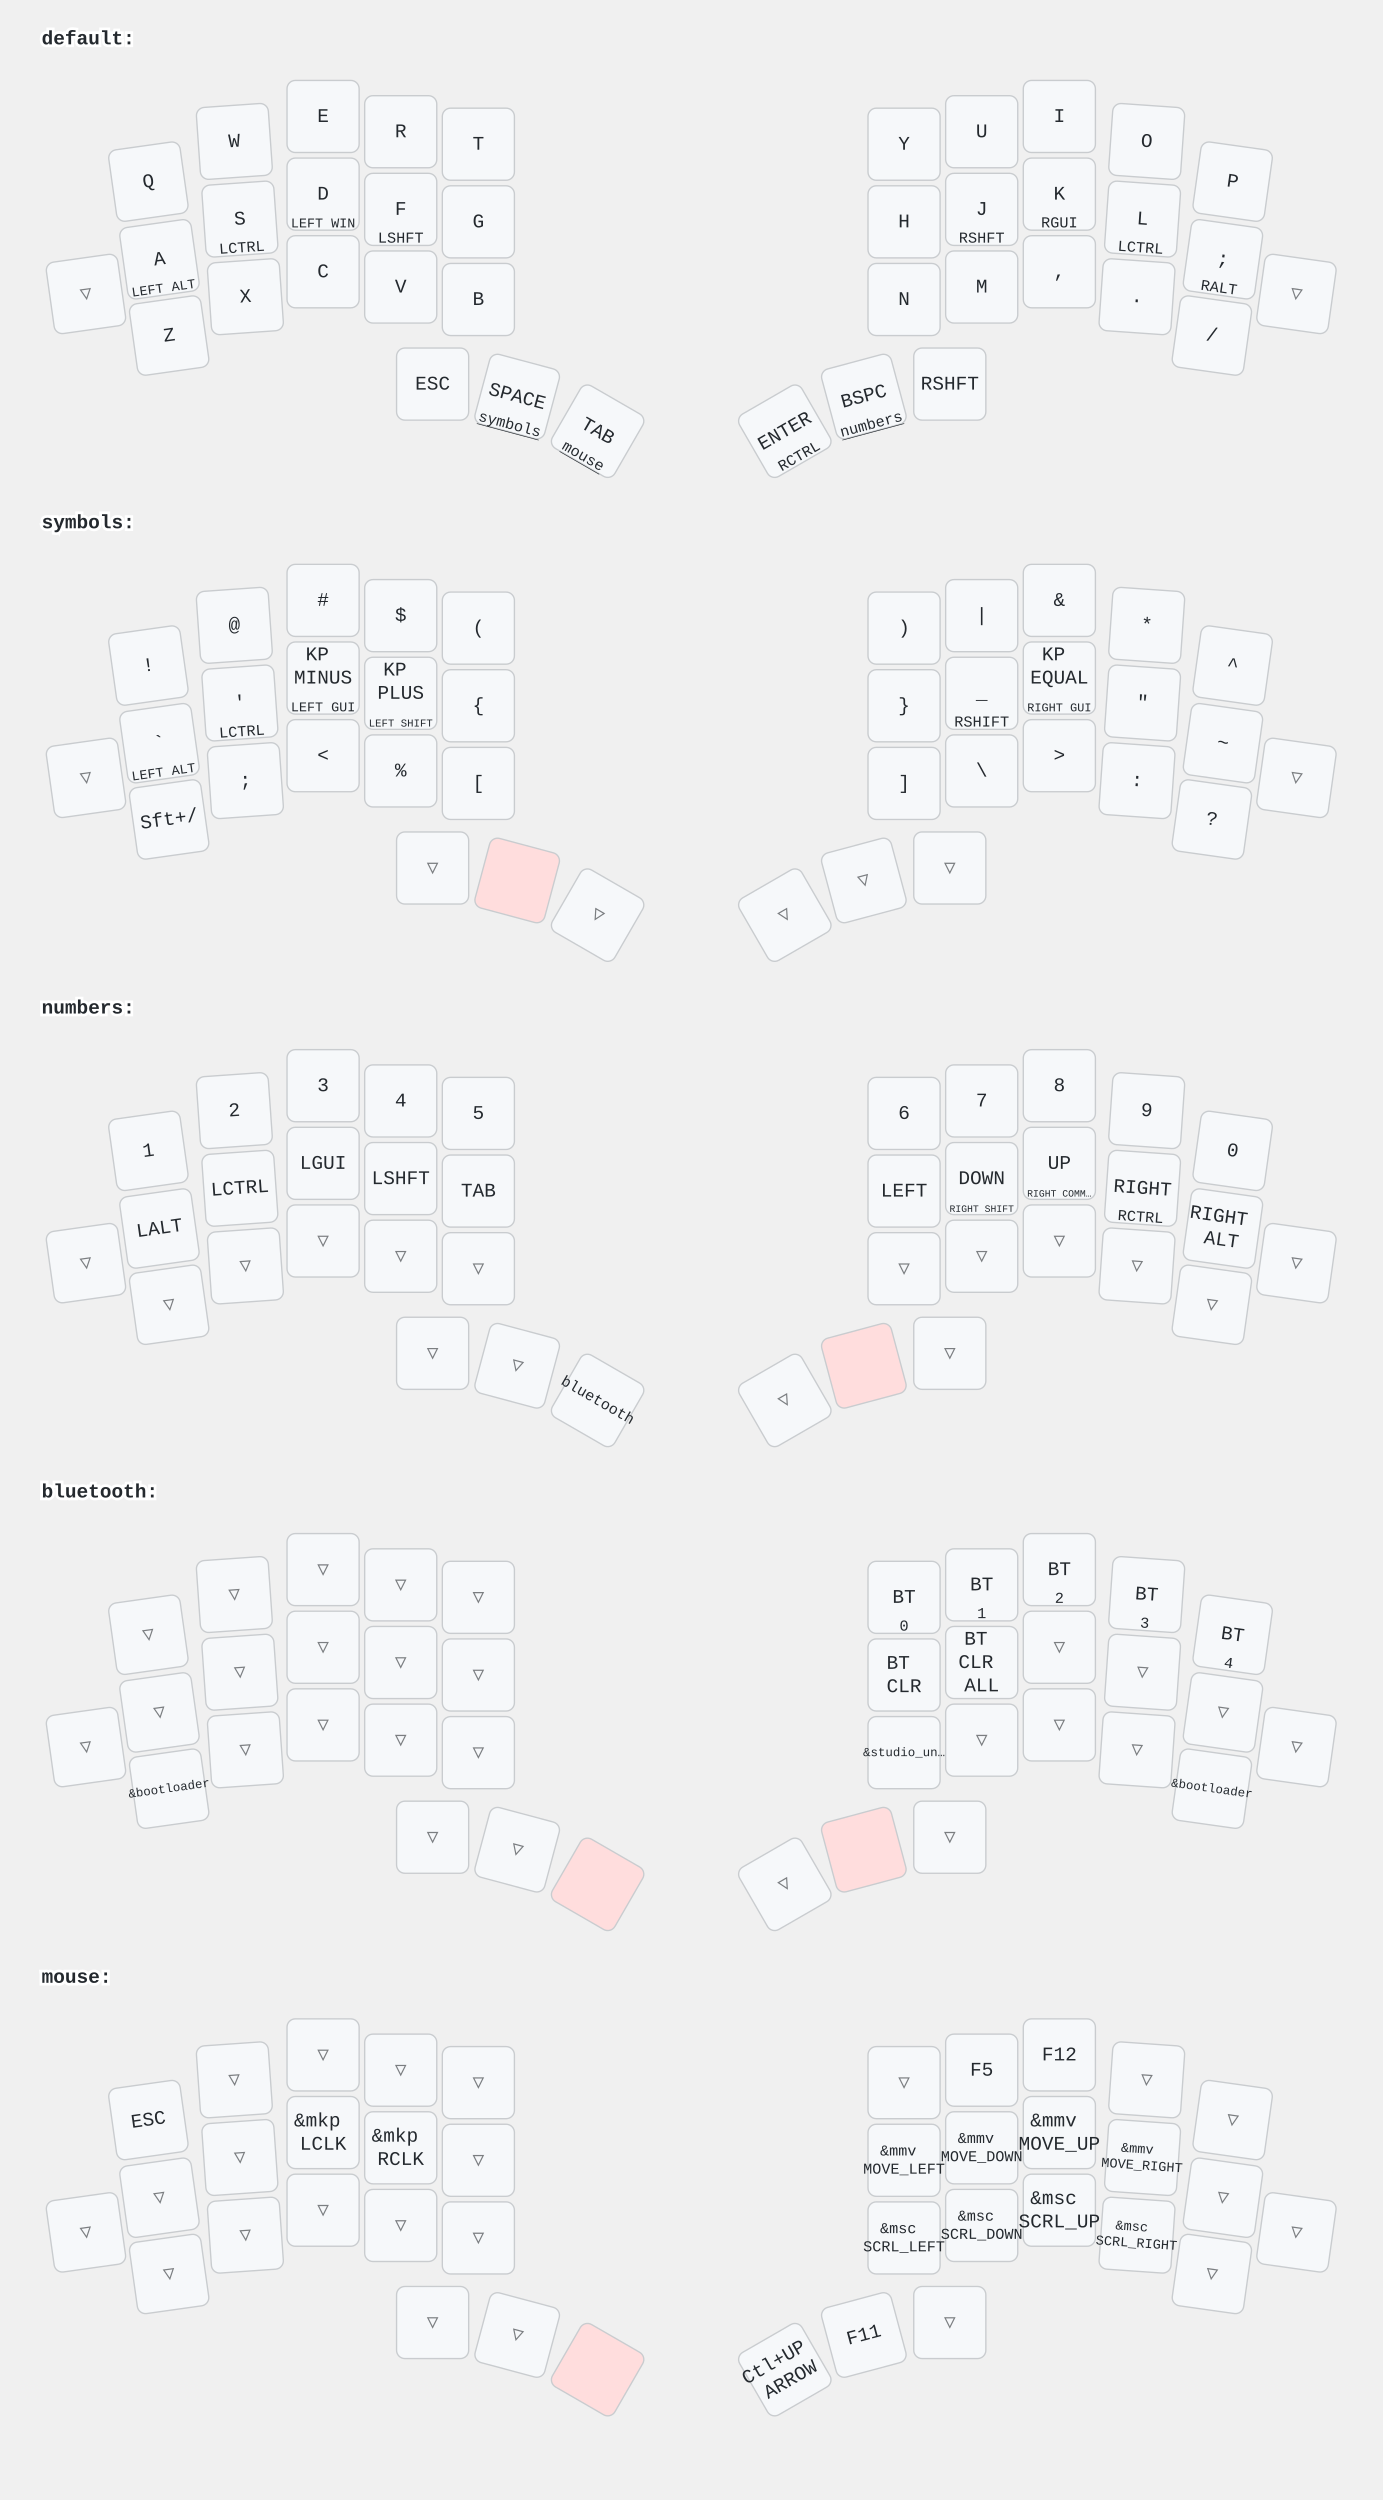
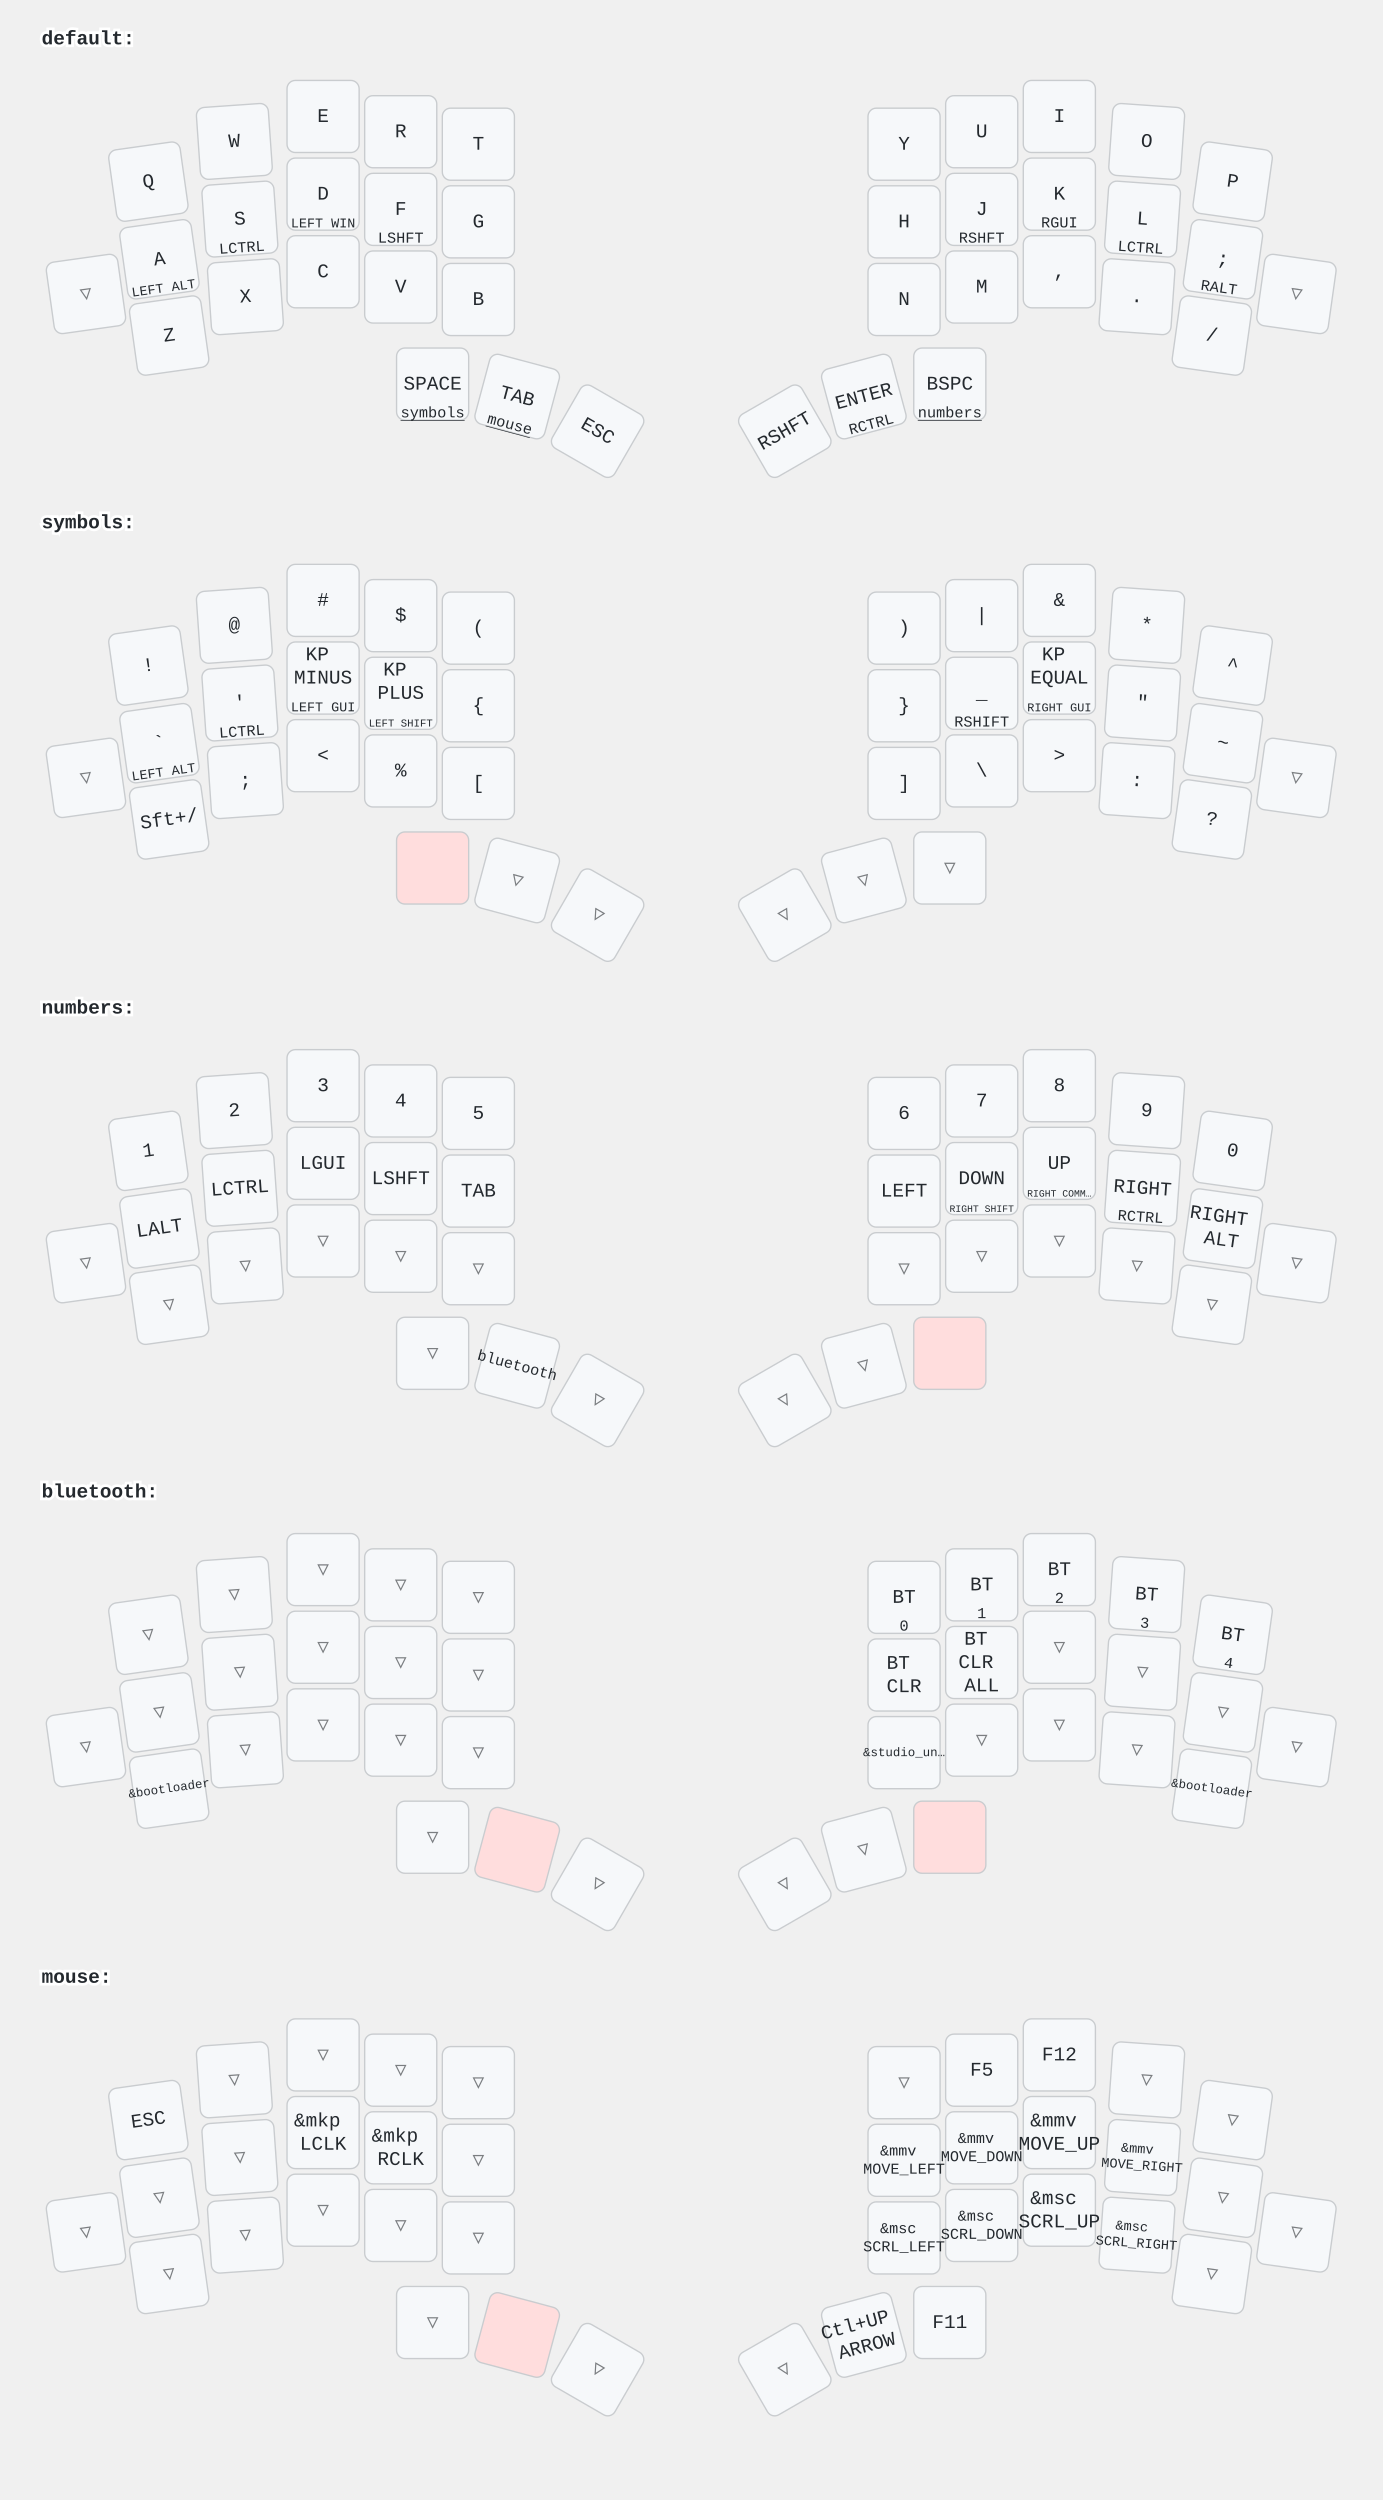
<svg xmlns="http://www.w3.org/2000/svg" width="997" height="1803" viewBox="0 0 997 1803" class="keymap">
  <style>/* inherit to force styles through use tags */
svg path {
    fill: inherit;
}

/* font and background color specifications */
svg.keymap {
    font-family: SFMono-Regular,Consolas,Liberation Mono,Menlo,monospace;
    font-size: 14px;
    font-kerning: normal;
    text-rendering: optimizeLegibility;
    fill: #24292e;
}

/* default key styling */
rect.key {
    fill: #f6f8fa;
}

rect.key, rect.combo {
    stroke: #c9cccf;
    stroke-width: 1;
}

/* default key side styling, only used is draw_key_sides is set */
rect.side {
    filter: brightness(90%);
}

/* color accent for combo boxes */
rect.combo, rect.combo-separate {
    fill: #cdf;
}

/* color accent for held keys */
rect.held, rect.combo.held {
    fill: #fdd;
}

/* color accent for ghost (optional) keys */
rect.ghost, rect.combo.ghost {
    stroke-dasharray: 4, 4;
    stroke-width: 2;
}

text {
    text-anchor: middle;
    dominant-baseline: middle;
}

/* styling for layer labels */
text.label {
    font-weight: bold;
    text-anchor: start;
    stroke: white;
    stroke-width: 4;
    paint-order: stroke;
}

/* styling for optional footer */
text.footer {
    text-anchor: end;
    dominant-baseline: auto;
    stroke: white;
    stroke-width: 4;
    paint-order: stroke;
}

/* styling for combo tap, and key non-tap label text */
text.combo, text.hold, text.shifted, text.left, text.right {
    font-size: 11px;
}

text.hold {
    text-anchor: middle;
    dominant-baseline: auto;
}

text.shifted {
    text-anchor: middle;
    dominant-baseline: hanging;
}

text.left {
    text-anchor: start;
}

text.right {
    text-anchor: end;
}

text.layer-activator {
    text-decoration: underline;
}

/* styling for hold/shifted label text in combo box */
text.combo.hold, text.combo.shifted, text.combo.left, text.combo.right {
    font-size: 8px;
}

/* lighter symbol for transparent keys */
text.trans {
    fill: #7b7e81;
}

/* styling for combo dendrons */
path.combo {
    stroke-width: 1;
    stroke: gray;
    fill: none;
}

/* Start Tabler Icons Cleanup */
/* cannot use height/width with glyphs */
.icon-tabler &gt; path {
    fill: inherit;
    stroke: inherit;
    stroke-width: 2;
}
/* hide tabler's default box */
.icon-tabler &gt; path[stroke="none"][fill="none"] {
    visibility: hidden;
}
/* End Tabler Icons Cleanup */
</style>
  <g transform="translate(30, 0)" class="layer-default">
    <text x="0" y="28" class="label" id="default">default:</text>
    <g transform="translate(0, 56)">
      <g transform="translate(77, 75) rotate(-8.0)" class="key keypos-0">
        <rect rx="6" ry="6" x="-26" y="-26" width="52" height="52" class="key" />
        <text x="0" y="0" class="key tap">Q</text>
      </g>
      <g transform="translate(139, 46) rotate(-4.0)" class="key keypos-1">
        <rect rx="6" ry="6" x="-26" y="-26" width="52" height="52" class="key" />
        <text x="0" y="0" class="key tap">W</text>
      </g>
      <g transform="translate(203, 28)" class="key keypos-2">
        <rect rx="6" ry="6" x="-26" y="-26" width="52" height="52" class="key" />
        <text x="0" y="0" class="key tap">E</text>
      </g>
      <g transform="translate(259, 39)" class="key keypos-3">
        <rect rx="6" ry="6" x="-26" y="-26" width="52" height="52" class="key" />
        <text x="0" y="0" class="key tap">R</text>
      </g>
      <g transform="translate(315, 48)" class="key keypos-4">
        <rect rx="6" ry="6" x="-26" y="-26" width="52" height="52" class="key" />
        <text x="0" y="0" class="key tap">T</text>
      </g>
      <g transform="translate(622, 48)" class="key keypos-5">
        <rect rx="6" ry="6" x="-26" y="-26" width="52" height="52" class="key" />
        <text x="0" y="0" class="key tap">Y</text>
      </g>
      <g transform="translate(678, 39)" class="key keypos-6">
        <rect rx="6" ry="6" x="-26" y="-26" width="52" height="52" class="key" />
        <text x="0" y="0" class="key tap">U</text>
      </g>
      <g transform="translate(734, 28)" class="key keypos-7">
        <rect rx="6" ry="6" x="-26" y="-26" width="52" height="52" class="key" />
        <text x="0" y="0" class="key tap">I</text>
      </g>
      <g transform="translate(797, 46) rotate(4.0)" class="key keypos-8">
        <rect rx="6" ry="6" x="-26" y="-26" width="52" height="52" class="key" />
        <text x="0" y="0" class="key tap">O</text>
      </g>
      <g transform="translate(859, 75) rotate(8.0)" class="key keypos-9">
        <rect rx="6" ry="6" x="-26" y="-26" width="52" height="52" class="key" />
        <text x="0" y="0" class="key tap">P</text>
      </g>
      <g transform="translate(32, 156) rotate(-8.0)" class="key trans keypos-10">
        <rect rx="6" ry="6" x="-26" y="-26" width="52" height="52" class="key trans" />
        <text x="0" y="0" class="key trans tap">▽</text>
      </g>
      <g transform="translate(85, 131) rotate(-8.0)" class="key keypos-11">
        <rect rx="6" ry="6" x="-26" y="-26" width="52" height="52" class="key" />
        <text x="0" y="0" class="key tap">A</text>
        <text x="0" y="24" class="key hold">
          <tspan style="font-size: 88%">LEFT ALT</tspan>
        </text>
      </g>
      <g transform="translate(143, 102) rotate(-4.0)" class="key keypos-12">
        <rect rx="6" ry="6" x="-26" y="-26" width="52" height="52" class="key" />
        <text x="0" y="0" class="key tap">S</text>
        <text x="0" y="24" class="key hold">LCTRL</text>
      </g>
      <g transform="translate(203, 84)" class="key keypos-13">
        <rect rx="6" ry="6" x="-26" y="-26" width="52" height="52" class="key" />
        <text x="0" y="0" class="key tap">D</text>
        <text x="0" y="24" class="key hold">
          <tspan style="font-size: 88%">LEFT WIN</tspan>
        </text>
      </g>
      <g transform="translate(259, 95)" class="key keypos-14">
        <rect rx="6" ry="6" x="-26" y="-26" width="52" height="52" class="key" />
        <text x="0" y="0" class="key tap">F</text>
        <text x="0" y="24" class="key hold">LSHFT</text>
      </g>
      <g transform="translate(315, 104)" class="key keypos-15">
        <rect rx="6" ry="6" x="-26" y="-26" width="52" height="52" class="key" />
        <text x="0" y="0" class="key tap">G</text>
      </g>
      <g transform="translate(622, 104)" class="key keypos-16">
        <rect rx="6" ry="6" x="-26" y="-26" width="52" height="52" class="key" />
        <text x="0" y="0" class="key tap">H</text>
      </g>
      <g transform="translate(678, 95)" class="key keypos-17">
        <rect rx="6" ry="6" x="-26" y="-26" width="52" height="52" class="key" />
        <text x="0" y="0" class="key tap">J</text>
        <text x="0" y="24" class="key hold">RSHFT</text>
      </g>
      <g transform="translate(734, 84)" class="key keypos-18">
        <rect rx="6" ry="6" x="-26" y="-26" width="52" height="52" class="key" />
        <text x="0" y="0" class="key tap">K</text>
        <text x="0" y="24" class="key hold">RGUI</text>
      </g>
      <g transform="translate(794, 102) rotate(4.0)" class="key keypos-19">
        <rect rx="6" ry="6" x="-26" y="-26" width="52" height="52" class="key" />
        <text x="0" y="0" class="key tap">L</text>
        <text x="0" y="24" class="key hold">LCTRL</text>
      </g>
      <g transform="translate(852, 131) rotate(8.0)" class="key keypos-20">
        <rect rx="6" ry="6" x="-26" y="-26" width="52" height="52" class="key" />
        <text x="0" y="0" class="key tap">;</text>
        <text x="0" y="24" class="key hold">RALT</text>
      </g>
      <g transform="translate(905, 156) rotate(8.0)" class="key trans keypos-21">
        <rect rx="6" ry="6" x="-26" y="-26" width="52" height="52" class="key trans" />
        <text x="0" y="0" class="key trans tap">▽</text>
      </g>
      <g transform="translate(92, 186) rotate(-8.0)" class="key keypos-22">
        <rect rx="6" ry="6" x="-26" y="-26" width="52" height="52" class="key" />
        <text x="0" y="0" class="key tap">Z</text>
      </g>
      <g transform="translate(147, 158) rotate(-4.0)" class="key keypos-23">
        <rect rx="6" ry="6" x="-26" y="-26" width="52" height="52" class="key" />
        <text x="0" y="0" class="key tap">X</text>
      </g>
      <g transform="translate(203, 140)" class="key keypos-24">
        <rect rx="6" ry="6" x="-26" y="-26" width="52" height="52" class="key" />
        <text x="0" y="0" class="key tap">C</text>
      </g>
      <g transform="translate(259, 151)" class="key keypos-25">
        <rect rx="6" ry="6" x="-26" y="-26" width="52" height="52" class="key" />
        <text x="0" y="0" class="key tap">V</text>
      </g>
      <g transform="translate(315, 160)" class="key keypos-26">
        <rect rx="6" ry="6" x="-26" y="-26" width="52" height="52" class="key" />
        <text x="0" y="0" class="key tap">B</text>
      </g>
      <g transform="translate(622, 160)" class="key keypos-27">
        <rect rx="6" ry="6" x="-26" y="-26" width="52" height="52" class="key" />
        <text x="0" y="0" class="key tap">N</text>
      </g>
      <g transform="translate(678, 151)" class="key keypos-28">
        <rect rx="6" ry="6" x="-26" y="-26" width="52" height="52" class="key" />
        <text x="0" y="0" class="key tap">M</text>
      </g>
      <g transform="translate(734, 140)" class="key keypos-29">
        <rect rx="6" ry="6" x="-26" y="-26" width="52" height="52" class="key" />
        <text x="0" y="0" class="key tap">,</text>
      </g>
      <g transform="translate(790, 158) rotate(4.0)" class="key keypos-30">
        <rect rx="6" ry="6" x="-26" y="-26" width="52" height="52" class="key" />
        <text x="0" y="0" class="key tap">.</text>
      </g>
      <g transform="translate(844, 186) rotate(8.0)" class="key keypos-31">
        <rect rx="6" ry="6" x="-26" y="-26" width="52" height="52" class="key" />
        <text x="0" y="0" class="key tap">/</text>
      </g>
      <g transform="translate(282, 221)" class="key keypos-32">
        <rect rx="6" ry="6" x="-26" y="-26" width="52" height="52" class="key" />
-         <text x="0" y="0" class="key tap">ESC</text>
-       </g>
-       <g transform="translate(343, 230) rotate(15.0)" class="key keypos-33">
-         <rect rx="6" ry="6" x="-26" y="-26" width="52" height="52" class="key" />
        <text x="0" y="0" class="key tap">SPACE</text>
        <a href="#symbols">
          <text x="0" y="24" class="key hold layer-activator">symbols</text>
        </a>
      </g>
-       <g transform="translate(401, 255) rotate(30.0)" class="key keypos-34">
+       <g transform="translate(343, 230) rotate(15.0)" class="key keypos-33">
        <rect rx="6" ry="6" x="-26" y="-26" width="52" height="52" class="key" />
        <text x="0" y="0" class="key tap">TAB</text>
        <a href="#mouse">
          <text x="0" y="24" class="key hold layer-activator">mouse</text>
        </a>
      </g>
+       <g transform="translate(401, 255) rotate(30.0)" class="key keypos-34">
+         <rect rx="6" ry="6" x="-26" y="-26" width="52" height="52" class="key" />
+         <text x="0" y="0" class="key tap">ESC</text>
+       </g>
      <g transform="translate(536, 255) rotate(-30.0)" class="key keypos-35">
+         <rect rx="6" ry="6" x="-26" y="-26" width="52" height="52" class="key" />
+         <text x="0" y="0" class="key tap">RSHFT</text>
+       </g>
+       <g transform="translate(593, 230) rotate(-15.0)" class="key keypos-36">
        <rect rx="6" ry="6" x="-26" y="-26" width="52" height="52" class="key" />
        <text x="0" y="0" class="key tap">ENTER</text>
        <text x="0" y="24" class="key hold">RCTRL</text>
      </g>
-       <g transform="translate(593, 230) rotate(-15.0)" class="key keypos-36">
+       <g transform="translate(655, 221)" class="key keypos-37">
        <rect rx="6" ry="6" x="-26" y="-26" width="52" height="52" class="key" />
        <text x="0" y="0" class="key tap">BSPC</text>
        <a href="#numbers">
          <text x="0" y="24" class="key hold layer-activator">numbers</text>
        </a>
-       </g>
-       <g transform="translate(655, 221)" class="key keypos-37">
-         <rect rx="6" ry="6" x="-26" y="-26" width="52" height="52" class="key" />
-         <text x="0" y="0" class="key tap">RSHFT</text>
      </g>
    </g>
  </g>
  <g transform="translate(30, 349)" class="layer-symbols">
    <text x="0" y="28" class="label" id="symbols">symbols:</text>
    <g transform="translate(0, 56)">
      <g transform="translate(77, 75) rotate(-8.0)" class="key keypos-0">
        <rect rx="6" ry="6" x="-26" y="-26" width="52" height="52" class="key" />
        <text x="0" y="0" class="key tap">!</text>
      </g>
      <g transform="translate(139, 46) rotate(-4.0)" class="key keypos-1">
        <rect rx="6" ry="6" x="-26" y="-26" width="52" height="52" class="key" />
        <text x="0" y="0" class="key tap">@</text>
      </g>
      <g transform="translate(203, 28)" class="key keypos-2">
        <rect rx="6" ry="6" x="-26" y="-26" width="52" height="52" class="key" />
        <text x="0" y="0" class="key tap">#</text>
      </g>
      <g transform="translate(259, 39)" class="key keypos-3">
        <rect rx="6" ry="6" x="-26" y="-26" width="52" height="52" class="key" />
        <text x="0" y="0" class="key tap">$</text>
      </g>
      <g transform="translate(315, 48)" class="key keypos-4">
        <rect rx="6" ry="6" x="-26" y="-26" width="52" height="52" class="key" />
        <text x="0" y="0" class="key tap">(</text>
      </g>
      <g transform="translate(622, 48)" class="key keypos-5">
        <rect rx="6" ry="6" x="-26" y="-26" width="52" height="52" class="key" />
        <text x="0" y="0" class="key tap">)</text>
      </g>
      <g transform="translate(678, 39)" class="key keypos-6">
        <rect rx="6" ry="6" x="-26" y="-26" width="52" height="52" class="key" />
        <text x="0" y="0" class="key tap">|</text>
      </g>
      <g transform="translate(734, 28)" class="key keypos-7">
        <rect rx="6" ry="6" x="-26" y="-26" width="52" height="52" class="key" />
        <text x="0" y="0" class="key tap">&amp;</text>
      </g>
      <g transform="translate(797, 46) rotate(4.0)" class="key keypos-8">
        <rect rx="6" ry="6" x="-26" y="-26" width="52" height="52" class="key" />
        <text x="0" y="0" class="key tap">*</text>
      </g>
      <g transform="translate(859, 75) rotate(8.0)" class="key keypos-9">
        <rect rx="6" ry="6" x="-26" y="-26" width="52" height="52" class="key" />
        <text x="0" y="0" class="key tap">^</text>
      </g>
      <g transform="translate(32, 156) rotate(-8.0)" class="key trans keypos-10">
        <rect rx="6" ry="6" x="-26" y="-26" width="52" height="52" class="key trans" />
        <text x="0" y="0" class="key trans tap">▽</text>
      </g>
      <g transform="translate(85, 131) rotate(-8.0)" class="key keypos-11">
        <rect rx="6" ry="6" x="-26" y="-26" width="52" height="52" class="key" />
        <text x="0" y="0" class="key tap">`</text>
        <text x="0" y="24" class="key hold">
          <tspan style="font-size: 88%">LEFT ALT</tspan>
        </text>
      </g>
      <g transform="translate(143, 102) rotate(-4.0)" class="key keypos-12">
        <rect rx="6" ry="6" x="-26" y="-26" width="52" height="52" class="key" />
        <text x="0" y="0" class="key tap">'</text>
        <text x="0" y="24" class="key hold">LCTRL</text>
      </g>
      <g transform="translate(203, 84)" class="key keypos-13">
        <rect rx="6" ry="6" x="-26" y="-26" width="52" height="52" class="key" />
        <text x="0" y="0" class="key tap">
          <tspan x="0" dy="-1.2em">KP</tspan>
          <tspan x="0" dy="1.2em">MINUS</tspan>
        </text>
        <text x="0" y="24" class="key hold">
          <tspan style="font-size: 88%">LEFT GUI</tspan>
        </text>
      </g>
      <g transform="translate(259, 95)" class="key keypos-14">
        <rect rx="6" ry="6" x="-26" y="-26" width="52" height="52" class="key" />
        <text x="0" y="0" class="key tap">
          <tspan x="0" dy="-1.2em">KP</tspan>
          <tspan x="0" dy="1.2em">PLUS</tspan>
        </text>
        <text x="0" y="24" class="key hold">
          <tspan style="font-size: 70%">LEFT SHIFT</tspan>
        </text>
      </g>
      <g transform="translate(315, 104)" class="key keypos-15">
        <rect rx="6" ry="6" x="-26" y="-26" width="52" height="52" class="key" />
        <text x="0" y="0" class="key tap">{</text>
      </g>
      <g transform="translate(622, 104)" class="key keypos-16">
        <rect rx="6" ry="6" x="-26" y="-26" width="52" height="52" class="key" />
        <text x="0" y="0" class="key tap">}</text>
      </g>
      <g transform="translate(678, 95)" class="key keypos-17">
        <rect rx="6" ry="6" x="-26" y="-26" width="52" height="52" class="key" />
        <text x="0" y="0" class="key tap">_</text>
        <text x="0" y="24" class="key hold">RSHIFT</text>
      </g>
      <g transform="translate(734, 84)" class="key keypos-18">
        <rect rx="6" ry="6" x="-26" y="-26" width="52" height="52" class="key" />
        <text x="0" y="0" class="key tap">
          <tspan x="0" dy="-1.2em">KP</tspan>
          <tspan x="0" dy="1.2em">EQUAL</tspan>
        </text>
        <text x="0" y="24" class="key hold">
          <tspan style="font-size: 78%">RIGHT GUI</tspan>
        </text>
      </g>
      <g transform="translate(794, 102) rotate(4.0)" class="key keypos-19">
        <rect rx="6" ry="6" x="-26" y="-26" width="52" height="52" class="key" />
        <text x="0" y="0" class="key tap">"</text>
      </g>
      <g transform="translate(852, 131) rotate(8.0)" class="key keypos-20">
        <rect rx="6" ry="6" x="-26" y="-26" width="52" height="52" class="key" />
        <text x="0" y="0" class="key tap">~</text>
      </g>
      <g transform="translate(905, 156) rotate(8.0)" class="key trans keypos-21">
        <rect rx="6" ry="6" x="-26" y="-26" width="52" height="52" class="key trans" />
        <text x="0" y="0" class="key trans tap">▽</text>
      </g>
      <g transform="translate(92, 186) rotate(-8.0)" class="key keypos-22">
        <rect rx="6" ry="6" x="-26" y="-26" width="52" height="52" class="key" />
        <text x="0" y="0" class="key tap">Sft+/</text>
      </g>
      <g transform="translate(147, 158) rotate(-4.0)" class="key keypos-23">
        <rect rx="6" ry="6" x="-26" y="-26" width="52" height="52" class="key" />
        <text x="0" y="0" class="key tap">;</text>
      </g>
      <g transform="translate(203, 140)" class="key keypos-24">
        <rect rx="6" ry="6" x="-26" y="-26" width="52" height="52" class="key" />
        <text x="0" y="0" class="key tap">&lt;</text>
      </g>
      <g transform="translate(259, 151)" class="key keypos-25">
        <rect rx="6" ry="6" x="-26" y="-26" width="52" height="52" class="key" />
        <text x="0" y="0" class="key tap">%</text>
      </g>
      <g transform="translate(315, 160)" class="key keypos-26">
        <rect rx="6" ry="6" x="-26" y="-26" width="52" height="52" class="key" />
        <text x="0" y="0" class="key tap">[</text>
      </g>
      <g transform="translate(622, 160)" class="key keypos-27">
        <rect rx="6" ry="6" x="-26" y="-26" width="52" height="52" class="key" />
        <text x="0" y="0" class="key tap">]</text>
      </g>
      <g transform="translate(678, 151)" class="key keypos-28">
        <rect rx="6" ry="6" x="-26" y="-26" width="52" height="52" class="key" />
        <text x="0" y="0" class="key tap">\</text>
      </g>
      <g transform="translate(734, 140)" class="key keypos-29">
        <rect rx="6" ry="6" x="-26" y="-26" width="52" height="52" class="key" />
        <text x="0" y="0" class="key tap">&gt;</text>
      </g>
      <g transform="translate(790, 158) rotate(4.0)" class="key keypos-30">
        <rect rx="6" ry="6" x="-26" y="-26" width="52" height="52" class="key" />
        <text x="0" y="0" class="key tap">:</text>
      </g>
      <g transform="translate(844, 186) rotate(8.0)" class="key keypos-31">
        <rect rx="6" ry="6" x="-26" y="-26" width="52" height="52" class="key" />
        <text x="0" y="0" class="key tap">?</text>
      </g>
-       <g transform="translate(282, 221)" class="key trans keypos-32">
-         <rect rx="6" ry="6" x="-26" y="-26" width="52" height="52" class="key trans" />
-         <text x="0" y="0" class="key trans tap">▽</text>
-       </g>
-       <g transform="translate(343, 230) rotate(15.0)" class="key held keypos-33">
+       <g transform="translate(282, 221)" class="key held keypos-32">
        <rect rx="6" ry="6" x="-26" y="-26" width="52" height="52" class="key held" />
+       </g>
+       <g transform="translate(343, 230) rotate(15.0)" class="key trans keypos-33">
+         <rect rx="6" ry="6" x="-26" y="-26" width="52" height="52" class="key trans" />
+         <text x="0" y="0" class="key trans tap">▽</text>
      </g>
      <g transform="translate(401, 255) rotate(30.0)" class="key trans keypos-34">
        <rect rx="6" ry="6" x="-26" y="-26" width="52" height="52" class="key trans" />
        <text x="0" y="0" class="key trans tap">▽</text>
      </g>
      <g transform="translate(536, 255) rotate(-30.0)" class="key trans keypos-35">
        <rect rx="6" ry="6" x="-26" y="-26" width="52" height="52" class="key trans" />
        <text x="0" y="0" class="key trans tap">▽</text>
      </g>
      <g transform="translate(593, 230) rotate(-15.0)" class="key trans keypos-36">
        <rect rx="6" ry="6" x="-26" y="-26" width="52" height="52" class="key trans" />
        <text x="0" y="0" class="key trans tap">▽</text>
      </g>
      <g transform="translate(655, 221)" class="key trans keypos-37">
        <rect rx="6" ry="6" x="-26" y="-26" width="52" height="52" class="key trans" />
        <text x="0" y="0" class="key trans tap">▽</text>
      </g>
    </g>
  </g>
  <g transform="translate(30, 699)" class="layer-numbers">
    <text x="0" y="28" class="label" id="numbers">numbers:</text>
    <g transform="translate(0, 56)">
      <g transform="translate(77, 75) rotate(-8.0)" class="key keypos-0">
        <rect rx="6" ry="6" x="-26" y="-26" width="52" height="52" class="key" />
        <text x="0" y="0" class="key tap">1</text>
      </g>
      <g transform="translate(139, 46) rotate(-4.0)" class="key keypos-1">
        <rect rx="6" ry="6" x="-26" y="-26" width="52" height="52" class="key" />
        <text x="0" y="0" class="key tap">2</text>
      </g>
      <g transform="translate(203, 28)" class="key keypos-2">
        <rect rx="6" ry="6" x="-26" y="-26" width="52" height="52" class="key" />
        <text x="0" y="0" class="key tap">3</text>
      </g>
      <g transform="translate(259, 39)" class="key keypos-3">
        <rect rx="6" ry="6" x="-26" y="-26" width="52" height="52" class="key" />
        <text x="0" y="0" class="key tap">4</text>
      </g>
      <g transform="translate(315, 48)" class="key keypos-4">
        <rect rx="6" ry="6" x="-26" y="-26" width="52" height="52" class="key" />
        <text x="0" y="0" class="key tap">5</text>
      </g>
      <g transform="translate(622, 48)" class="key keypos-5">
        <rect rx="6" ry="6" x="-26" y="-26" width="52" height="52" class="key" />
        <text x="0" y="0" class="key tap">6</text>
      </g>
      <g transform="translate(678, 39)" class="key keypos-6">
        <rect rx="6" ry="6" x="-26" y="-26" width="52" height="52" class="key" />
        <text x="0" y="0" class="key tap">7</text>
      </g>
      <g transform="translate(734, 28)" class="key keypos-7">
        <rect rx="6" ry="6" x="-26" y="-26" width="52" height="52" class="key" />
        <text x="0" y="0" class="key tap">8</text>
      </g>
      <g transform="translate(797, 46) rotate(4.0)" class="key keypos-8">
        <rect rx="6" ry="6" x="-26" y="-26" width="52" height="52" class="key" />
        <text x="0" y="0" class="key tap">9</text>
      </g>
      <g transform="translate(859, 75) rotate(8.0)" class="key keypos-9">
        <rect rx="6" ry="6" x="-26" y="-26" width="52" height="52" class="key" />
        <text x="0" y="0" class="key tap">0</text>
      </g>
      <g transform="translate(32, 156) rotate(-8.0)" class="key trans keypos-10">
        <rect rx="6" ry="6" x="-26" y="-26" width="52" height="52" class="key trans" />
        <text x="0" y="0" class="key trans tap">▽</text>
      </g>
      <g transform="translate(85, 131) rotate(-8.0)" class="key keypos-11">
        <rect rx="6" ry="6" x="-26" y="-26" width="52" height="52" class="key" />
        <text x="0" y="0" class="key tap">LALT</text>
      </g>
      <g transform="translate(143, 102) rotate(-4.0)" class="key keypos-12">
        <rect rx="6" ry="6" x="-26" y="-26" width="52" height="52" class="key" />
        <text x="0" y="0" class="key tap">LCTRL</text>
      </g>
      <g transform="translate(203, 84)" class="key keypos-13">
        <rect rx="6" ry="6" x="-26" y="-26" width="52" height="52" class="key" />
        <text x="0" y="0" class="key tap">LGUI</text>
      </g>
      <g transform="translate(259, 95)" class="key keypos-14">
        <rect rx="6" ry="6" x="-26" y="-26" width="52" height="52" class="key" />
        <text x="0" y="0" class="key tap">LSHFT</text>
      </g>
      <g transform="translate(315, 104)" class="key keypos-15">
        <rect rx="6" ry="6" x="-26" y="-26" width="52" height="52" class="key" />
        <text x="0" y="0" class="key tap">TAB</text>
      </g>
      <g transform="translate(622, 104)" class="key keypos-16">
        <rect rx="6" ry="6" x="-26" y="-26" width="52" height="52" class="key" />
        <text x="0" y="0" class="key tap">LEFT</text>
      </g>
      <g transform="translate(678, 95)" class="key keypos-17">
        <rect rx="6" ry="6" x="-26" y="-26" width="52" height="52" class="key" />
        <text x="0" y="0" class="key tap">DOWN</text>
        <text x="0" y="24" class="key hold">
          <tspan style="font-size: 64%">RIGHT SHIFT</tspan>
        </text>
      </g>
      <g transform="translate(734, 84)" class="key keypos-18">
        <rect rx="6" ry="6" x="-26" y="-26" width="52" height="52" class="key" />
        <text x="0" y="0" class="key tap">UP</text>
        <text x="0" y="24" class="key hold">
          <tspan style="font-size: 64%">RIGHT COMM…</tspan>
        </text>
      </g>
      <g transform="translate(794, 102) rotate(4.0)" class="key keypos-19">
        <rect rx="6" ry="6" x="-26" y="-26" width="52" height="52" class="key" />
        <text x="0" y="0" class="key tap">RIGHT</text>
        <text x="0" y="24" class="key hold">RCTRL</text>
      </g>
      <g transform="translate(852, 131) rotate(8.0)" class="key keypos-20">
        <rect rx="6" ry="6" x="-26" y="-26" width="52" height="52" class="key" />
        <text x="0" y="0" class="key tap">
          <tspan x="0" dy="-0.6em">RIGHT</tspan>
          <tspan x="0" dy="1.2em">ALT</tspan>
        </text>
      </g>
      <g transform="translate(905, 156) rotate(8.0)" class="key trans keypos-21">
        <rect rx="6" ry="6" x="-26" y="-26" width="52" height="52" class="key trans" />
        <text x="0" y="0" class="key trans tap">▽</text>
      </g>
      <g transform="translate(92, 186) rotate(-8.0)" class="key trans keypos-22">
        <rect rx="6" ry="6" x="-26" y="-26" width="52" height="52" class="key trans" />
        <text x="0" y="0" class="key trans tap">▽</text>
      </g>
      <g transform="translate(147, 158) rotate(-4.0)" class="key trans keypos-23">
        <rect rx="6" ry="6" x="-26" y="-26" width="52" height="52" class="key trans" />
        <text x="0" y="0" class="key trans tap">▽</text>
      </g>
      <g transform="translate(203, 140)" class="key trans keypos-24">
        <rect rx="6" ry="6" x="-26" y="-26" width="52" height="52" class="key trans" />
        <text x="0" y="0" class="key trans tap">▽</text>
      </g>
      <g transform="translate(259, 151)" class="key trans keypos-25">
        <rect rx="6" ry="6" x="-26" y="-26" width="52" height="52" class="key trans" />
        <text x="0" y="0" class="key trans tap">▽</text>
      </g>
      <g transform="translate(315, 160)" class="key trans keypos-26">
        <rect rx="6" ry="6" x="-26" y="-26" width="52" height="52" class="key trans" />
        <text x="0" y="0" class="key trans tap">▽</text>
      </g>
      <g transform="translate(622, 160)" class="key trans keypos-27">
        <rect rx="6" ry="6" x="-26" y="-26" width="52" height="52" class="key trans" />
        <text x="0" y="0" class="key trans tap">▽</text>
      </g>
      <g transform="translate(678, 151)" class="key trans keypos-28">
        <rect rx="6" ry="6" x="-26" y="-26" width="52" height="52" class="key trans" />
        <text x="0" y="0" class="key trans tap">▽</text>
      </g>
      <g transform="translate(734, 140)" class="key trans keypos-29">
        <rect rx="6" ry="6" x="-26" y="-26" width="52" height="52" class="key trans" />
        <text x="0" y="0" class="key trans tap">▽</text>
      </g>
      <g transform="translate(790, 158) rotate(4.0)" class="key trans keypos-30">
        <rect rx="6" ry="6" x="-26" y="-26" width="52" height="52" class="key trans" />
        <text x="0" y="0" class="key trans tap">▽</text>
      </g>
      <g transform="translate(844, 186) rotate(8.0)" class="key trans keypos-31">
        <rect rx="6" ry="6" x="-26" y="-26" width="52" height="52" class="key trans" />
        <text x="0" y="0" class="key trans tap">▽</text>
      </g>
      <g transform="translate(282, 221)" class="key trans keypos-32">
        <rect rx="6" ry="6" x="-26" y="-26" width="52" height="52" class="key trans" />
        <text x="0" y="0" class="key trans tap">▽</text>
      </g>
-       <g transform="translate(343, 230) rotate(15.0)" class="key trans keypos-33">
-         <rect rx="6" ry="6" x="-26" y="-26" width="52" height="52" class="key trans" />
-         <text x="0" y="0" class="key trans tap">▽</text>
-       </g>
-       <g transform="translate(401, 255) rotate(30.0)" class="key keypos-34">
+       <g transform="translate(343, 230) rotate(15.0)" class="key keypos-33">
        <rect rx="6" ry="6" x="-26" y="-26" width="52" height="52" class="key" />
        <a href="#bluetooth">
          <text x="0" y="0" class="key tap layer-activator">
            <tspan style="font-size: 78%">bluetooth</tspan>
          </text>
        </a>
      </g>
+       <g transform="translate(401, 255) rotate(30.0)" class="key trans keypos-34">
+         <rect rx="6" ry="6" x="-26" y="-26" width="52" height="52" class="key trans" />
+         <text x="0" y="0" class="key trans tap">▽</text>
+       </g>
      <g transform="translate(536, 255) rotate(-30.0)" class="key trans keypos-35">
        <rect rx="6" ry="6" x="-26" y="-26" width="52" height="52" class="key trans" />
        <text x="0" y="0" class="key trans tap">▽</text>
      </g>
-       <g transform="translate(593, 230) rotate(-15.0)" class="key held keypos-36">
+       <g transform="translate(593, 230) rotate(-15.0)" class="key trans keypos-36">
+         <rect rx="6" ry="6" x="-26" y="-26" width="52" height="52" class="key trans" />
+         <text x="0" y="0" class="key trans tap">▽</text>
+       </g>
+       <g transform="translate(655, 221)" class="key held keypos-37">
        <rect rx="6" ry="6" x="-26" y="-26" width="52" height="52" class="key held" />
-       </g>
-       <g transform="translate(655, 221)" class="key trans keypos-37">
-         <rect rx="6" ry="6" x="-26" y="-26" width="52" height="52" class="key trans" />
-         <text x="0" y="0" class="key trans tap">▽</text>
      </g>
    </g>
  </g>
  <g transform="translate(30, 1048)" class="layer-bluetooth">
    <text x="0" y="28" class="label" id="bluetooth">bluetooth:</text>
    <g transform="translate(0, 56)">
      <g transform="translate(77, 75) rotate(-8.0)" class="key trans keypos-0">
        <rect rx="6" ry="6" x="-26" y="-26" width="52" height="52" class="key trans" />
        <text x="0" y="0" class="key trans tap">▽</text>
      </g>
      <g transform="translate(139, 46) rotate(-4.0)" class="key trans keypos-1">
        <rect rx="6" ry="6" x="-26" y="-26" width="52" height="52" class="key trans" />
        <text x="0" y="0" class="key trans tap">▽</text>
      </g>
      <g transform="translate(203, 28)" class="key trans keypos-2">
        <rect rx="6" ry="6" x="-26" y="-26" width="52" height="52" class="key trans" />
        <text x="0" y="0" class="key trans tap">▽</text>
      </g>
      <g transform="translate(259, 39)" class="key trans keypos-3">
        <rect rx="6" ry="6" x="-26" y="-26" width="52" height="52" class="key trans" />
        <text x="0" y="0" class="key trans tap">▽</text>
      </g>
      <g transform="translate(315, 48)" class="key trans keypos-4">
        <rect rx="6" ry="6" x="-26" y="-26" width="52" height="52" class="key trans" />
        <text x="0" y="0" class="key trans tap">▽</text>
      </g>
      <g transform="translate(622, 48)" class="key keypos-5">
        <rect rx="6" ry="6" x="-26" y="-26" width="52" height="52" class="key" />
        <text x="0" y="0" class="key tap">BT</text>
        <text x="0" y="24" class="key hold">0</text>
      </g>
      <g transform="translate(678, 39)" class="key keypos-6">
        <rect rx="6" ry="6" x="-26" y="-26" width="52" height="52" class="key" />
        <text x="0" y="0" class="key tap">BT</text>
        <text x="0" y="24" class="key hold">1</text>
      </g>
      <g transform="translate(734, 28)" class="key keypos-7">
        <rect rx="6" ry="6" x="-26" y="-26" width="52" height="52" class="key" />
        <text x="0" y="0" class="key tap">BT</text>
        <text x="0" y="24" class="key hold">2</text>
      </g>
      <g transform="translate(797, 46) rotate(4.0)" class="key keypos-8">
        <rect rx="6" ry="6" x="-26" y="-26" width="52" height="52" class="key" />
        <text x="0" y="0" class="key tap">BT</text>
        <text x="0" y="24" class="key hold">3</text>
      </g>
      <g transform="translate(859, 75) rotate(8.0)" class="key keypos-9">
        <rect rx="6" ry="6" x="-26" y="-26" width="52" height="52" class="key" />
        <text x="0" y="0" class="key tap">BT</text>
        <text x="0" y="24" class="key hold">4</text>
      </g>
      <g transform="translate(32, 156) rotate(-8.0)" class="key trans keypos-10">
        <rect rx="6" ry="6" x="-26" y="-26" width="52" height="52" class="key trans" />
        <text x="0" y="0" class="key trans tap">▽</text>
      </g>
      <g transform="translate(85, 131) rotate(-8.0)" class="key trans keypos-11">
        <rect rx="6" ry="6" x="-26" y="-26" width="52" height="52" class="key trans" />
        <text x="0" y="0" class="key trans tap">▽</text>
      </g>
      <g transform="translate(143, 102) rotate(-4.0)" class="key trans keypos-12">
        <rect rx="6" ry="6" x="-26" y="-26" width="52" height="52" class="key trans" />
        <text x="0" y="0" class="key trans tap">▽</text>
      </g>
      <g transform="translate(203, 84)" class="key trans keypos-13">
        <rect rx="6" ry="6" x="-26" y="-26" width="52" height="52" class="key trans" />
        <text x="0" y="0" class="key trans tap">▽</text>
      </g>
      <g transform="translate(259, 95)" class="key trans keypos-14">
        <rect rx="6" ry="6" x="-26" y="-26" width="52" height="52" class="key trans" />
        <text x="0" y="0" class="key trans tap">▽</text>
      </g>
      <g transform="translate(315, 104)" class="key trans keypos-15">
        <rect rx="6" ry="6" x="-26" y="-26" width="52" height="52" class="key trans" />
        <text x="0" y="0" class="key trans tap">▽</text>
      </g>
      <g transform="translate(622, 104)" class="key keypos-16">
        <rect rx="6" ry="6" x="-26" y="-26" width="52" height="52" class="key" />
        <text x="0" y="0" class="key tap">
          <tspan x="0" dy="-0.6em">BT</tspan>
          <tspan x="0" dy="1.2em">CLR</tspan>
        </text>
      </g>
      <g transform="translate(678, 95)" class="key keypos-17">
        <rect rx="6" ry="6" x="-26" y="-26" width="52" height="52" class="key" />
        <text x="0" y="0" class="key tap">
          <tspan x="0" dy="-1.2em">BT</tspan>
          <tspan x="0" dy="1.2em">CLR</tspan>
          <tspan x="0" dy="1.2em">ALL</tspan>
        </text>
      </g>
      <g transform="translate(734, 84)" class="key trans keypos-18">
        <rect rx="6" ry="6" x="-26" y="-26" width="52" height="52" class="key trans" />
        <text x="0" y="0" class="key trans tap">▽</text>
      </g>
      <g transform="translate(794, 102) rotate(4.0)" class="key trans keypos-19">
        <rect rx="6" ry="6" x="-26" y="-26" width="52" height="52" class="key trans" />
        <text x="0" y="0" class="key trans tap">▽</text>
      </g>
      <g transform="translate(852, 131) rotate(8.0)" class="key trans keypos-20">
        <rect rx="6" ry="6" x="-26" y="-26" width="52" height="52" class="key trans" />
        <text x="0" y="0" class="key trans tap">▽</text>
      </g>
      <g transform="translate(905, 156) rotate(8.0)" class="key trans keypos-21">
        <rect rx="6" ry="6" x="-26" y="-26" width="52" height="52" class="key trans" />
        <text x="0" y="0" class="key trans tap">▽</text>
      </g>
      <g transform="translate(92, 186) rotate(-8.0)" class="key keypos-22">
        <rect rx="6" ry="6" x="-26" y="-26" width="52" height="52" class="key" />
        <text x="0" y="0" class="key tap">
          <tspan style="font-size: 64%">&amp;bootloader</tspan>
        </text>
      </g>
      <g transform="translate(147, 158) rotate(-4.0)" class="key trans keypos-23">
        <rect rx="6" ry="6" x="-26" y="-26" width="52" height="52" class="key trans" />
        <text x="0" y="0" class="key trans tap">▽</text>
      </g>
      <g transform="translate(203, 140)" class="key trans keypos-24">
        <rect rx="6" ry="6" x="-26" y="-26" width="52" height="52" class="key trans" />
        <text x="0" y="0" class="key trans tap">▽</text>
      </g>
      <g transform="translate(259, 151)" class="key trans keypos-25">
        <rect rx="6" ry="6" x="-26" y="-26" width="52" height="52" class="key trans" />
        <text x="0" y="0" class="key trans tap">▽</text>
      </g>
      <g transform="translate(315, 160)" class="key trans keypos-26">
        <rect rx="6" ry="6" x="-26" y="-26" width="52" height="52" class="key trans" />
        <text x="0" y="0" class="key trans tap">▽</text>
      </g>
      <g transform="translate(622, 160)" class="key keypos-27">
        <rect rx="6" ry="6" x="-26" y="-26" width="52" height="52" class="key" />
        <text x="0" y="0" class="key tap">
          <tspan style="font-size: 64%">&amp;studio_un…</tspan>
        </text>
      </g>
      <g transform="translate(678, 151)" class="key trans keypos-28">
        <rect rx="6" ry="6" x="-26" y="-26" width="52" height="52" class="key trans" />
        <text x="0" y="0" class="key trans tap">▽</text>
      </g>
      <g transform="translate(734, 140)" class="key trans keypos-29">
        <rect rx="6" ry="6" x="-26" y="-26" width="52" height="52" class="key trans" />
        <text x="0" y="0" class="key trans tap">▽</text>
      </g>
      <g transform="translate(790, 158) rotate(4.0)" class="key trans keypos-30">
        <rect rx="6" ry="6" x="-26" y="-26" width="52" height="52" class="key trans" />
        <text x="0" y="0" class="key trans tap">▽</text>
      </g>
      <g transform="translate(844, 186) rotate(8.0)" class="key keypos-31">
        <rect rx="6" ry="6" x="-26" y="-26" width="52" height="52" class="key" />
        <text x="0" y="0" class="key tap">
          <tspan style="font-size: 64%">&amp;bootloader</tspan>
        </text>
      </g>
      <g transform="translate(282, 221)" class="key trans keypos-32">
        <rect rx="6" ry="6" x="-26" y="-26" width="52" height="52" class="key trans" />
        <text x="0" y="0" class="key trans tap">▽</text>
      </g>
-       <g transform="translate(343, 230) rotate(15.0)" class="key trans keypos-33">
-         <rect rx="6" ry="6" x="-26" y="-26" width="52" height="52" class="key trans" />
-         <text x="0" y="0" class="key trans tap">▽</text>
-       </g>
-       <g transform="translate(401, 255) rotate(30.0)" class="key held keypos-34">
+       <g transform="translate(343, 230) rotate(15.0)" class="key held keypos-33">
        <rect rx="6" ry="6" x="-26" y="-26" width="52" height="52" class="key held" />
      </g>
+       <g transform="translate(401, 255) rotate(30.0)" class="key trans keypos-34">
+         <rect rx="6" ry="6" x="-26" y="-26" width="52" height="52" class="key trans" />
+         <text x="0" y="0" class="key trans tap">▽</text>
+       </g>
      <g transform="translate(536, 255) rotate(-30.0)" class="key trans keypos-35">
        <rect rx="6" ry="6" x="-26" y="-26" width="52" height="52" class="key trans" />
        <text x="0" y="0" class="key trans tap">▽</text>
      </g>
-       <g transform="translate(593, 230) rotate(-15.0)" class="key held keypos-36">
+       <g transform="translate(593, 230) rotate(-15.0)" class="key trans keypos-36">
+         <rect rx="6" ry="6" x="-26" y="-26" width="52" height="52" class="key trans" />
+         <text x="0" y="0" class="key trans tap">▽</text>
+       </g>
+       <g transform="translate(655, 221)" class="key held keypos-37">
        <rect rx="6" ry="6" x="-26" y="-26" width="52" height="52" class="key held" />
-       </g>
-       <g transform="translate(655, 221)" class="key trans keypos-37">
-         <rect rx="6" ry="6" x="-26" y="-26" width="52" height="52" class="key trans" />
-         <text x="0" y="0" class="key trans tap">▽</text>
      </g>
    </g>
  </g>
  <g transform="translate(30, 1398)" class="layer-mouse">
    <text x="0" y="28" class="label" id="mouse">mouse:</text>
    <g transform="translate(0, 56)">
      <g transform="translate(77, 75) rotate(-8.0)" class="key keypos-0">
        <rect rx="6" ry="6" x="-26" y="-26" width="52" height="52" class="key" />
        <text x="0" y="0" class="key tap">ESC</text>
      </g>
      <g transform="translate(139, 46) rotate(-4.0)" class="key trans keypos-1">
        <rect rx="6" ry="6" x="-26" y="-26" width="52" height="52" class="key trans" />
        <text x="0" y="0" class="key trans tap">▽</text>
      </g>
      <g transform="translate(203, 28)" class="key trans keypos-2">
        <rect rx="6" ry="6" x="-26" y="-26" width="52" height="52" class="key trans" />
        <text x="0" y="0" class="key trans tap">▽</text>
      </g>
      <g transform="translate(259, 39)" class="key trans keypos-3">
        <rect rx="6" ry="6" x="-26" y="-26" width="52" height="52" class="key trans" />
        <text x="0" y="0" class="key trans tap">▽</text>
      </g>
      <g transform="translate(315, 48)" class="key trans keypos-4">
        <rect rx="6" ry="6" x="-26" y="-26" width="52" height="52" class="key trans" />
        <text x="0" y="0" class="key trans tap">▽</text>
      </g>
      <g transform="translate(622, 48)" class="key trans keypos-5">
        <rect rx="6" ry="6" x="-26" y="-26" width="52" height="52" class="key trans" />
        <text x="0" y="0" class="key trans tap">▽</text>
      </g>
      <g transform="translate(678, 39)" class="key keypos-6">
        <rect rx="6" ry="6" x="-26" y="-26" width="52" height="52" class="key" />
        <text x="0" y="0" class="key tap">F5</text>
      </g>
      <g transform="translate(734, 28)" class="key keypos-7">
        <rect rx="6" ry="6" x="-26" y="-26" width="52" height="52" class="key" />
        <text x="0" y="0" class="key tap">F12</text>
      </g>
      <g transform="translate(797, 46) rotate(4.0)" class="key trans keypos-8">
        <rect rx="6" ry="6" x="-26" y="-26" width="52" height="52" class="key trans" />
        <text x="0" y="0" class="key trans tap">▽</text>
      </g>
      <g transform="translate(859, 75) rotate(8.0)" class="key trans keypos-9">
        <rect rx="6" ry="6" x="-26" y="-26" width="52" height="52" class="key trans" />
        <text x="0" y="0" class="key trans tap">▽</text>
      </g>
      <g transform="translate(32, 156) rotate(-8.0)" class="key trans keypos-10">
        <rect rx="6" ry="6" x="-26" y="-26" width="52" height="52" class="key trans" />
        <text x="0" y="0" class="key trans tap">▽</text>
      </g>
      <g transform="translate(85, 131) rotate(-8.0)" class="key trans keypos-11">
        <rect rx="6" ry="6" x="-26" y="-26" width="52" height="52" class="key trans" />
        <text x="0" y="0" class="key trans tap">▽</text>
      </g>
      <g transform="translate(143, 102) rotate(-4.0)" class="key trans keypos-12">
        <rect rx="6" ry="6" x="-26" y="-26" width="52" height="52" class="key trans" />
        <text x="0" y="0" class="key trans tap">▽</text>
      </g>
      <g transform="translate(203, 84)" class="key keypos-13">
        <rect rx="6" ry="6" x="-26" y="-26" width="52" height="52" class="key" />
        <text x="0" y="0" class="key tap">
          <tspan x="0" dy="-0.6em">&amp;mkp</tspan>
          <tspan x="0" dy="1.2em">LCLK</tspan>
        </text>
      </g>
      <g transform="translate(259, 95)" class="key keypos-14">
        <rect rx="6" ry="6" x="-26" y="-26" width="52" height="52" class="key" />
        <text x="0" y="0" class="key tap">
          <tspan x="0" dy="-0.6em">&amp;mkp</tspan>
          <tspan x="0" dy="1.2em">RCLK</tspan>
        </text>
      </g>
      <g transform="translate(315, 104)" class="key trans keypos-15">
        <rect rx="6" ry="6" x="-26" y="-26" width="52" height="52" class="key trans" />
        <text x="0" y="0" class="key trans tap">▽</text>
      </g>
      <g transform="translate(622, 104)" class="key keypos-16">
        <rect rx="6" ry="6" x="-26" y="-26" width="52" height="52" class="key" />
        <text x="0" y="0" class="key tap">
          <tspan x="0" dy="-0.6em" style="font-size: 78%">&amp;mmv</tspan>
          <tspan x="0" dy="1.2em" style="font-size: 78%">MOVE_LEFT</tspan>
        </text>
      </g>
      <g transform="translate(678, 95)" class="key keypos-17">
        <rect rx="6" ry="6" x="-26" y="-26" width="52" height="52" class="key" />
        <text x="0" y="0" class="key tap">
          <tspan x="0" dy="-0.6em" style="font-size: 78%">&amp;mmv</tspan>
          <tspan x="0" dy="1.2em" style="font-size: 78%">MOVE_DOWN</tspan>
        </text>
      </g>
      <g transform="translate(734, 84)" class="key keypos-18">
        <rect rx="6" ry="6" x="-26" y="-26" width="52" height="52" class="key" />
        <text x="0" y="0" class="key tap">
          <tspan x="0" dy="-0.6em">&amp;mmv</tspan>
          <tspan x="0" dy="1.2em">MOVE_UP</tspan>
        </text>
      </g>
      <g transform="translate(794, 102) rotate(4.0)" class="key keypos-19">
        <rect rx="6" ry="6" x="-26" y="-26" width="52" height="52" class="key" />
        <text x="0" y="0" class="key tap">
          <tspan x="0" dy="-0.6em" style="font-size: 70%">&amp;mmv</tspan>
          <tspan x="0" dy="1.2em" style="font-size: 70%">MOVE_RIGHT</tspan>
        </text>
      </g>
      <g transform="translate(852, 131) rotate(8.0)" class="key trans keypos-20">
        <rect rx="6" ry="6" x="-26" y="-26" width="52" height="52" class="key trans" />
        <text x="0" y="0" class="key trans tap">▽</text>
      </g>
      <g transform="translate(905, 156) rotate(8.0)" class="key trans keypos-21">
        <rect rx="6" ry="6" x="-26" y="-26" width="52" height="52" class="key trans" />
        <text x="0" y="0" class="key trans tap">▽</text>
      </g>
      <g transform="translate(92, 186) rotate(-8.0)" class="key trans keypos-22">
        <rect rx="6" ry="6" x="-26" y="-26" width="52" height="52" class="key trans" />
        <text x="0" y="0" class="key trans tap">▽</text>
      </g>
      <g transform="translate(147, 158) rotate(-4.0)" class="key trans keypos-23">
        <rect rx="6" ry="6" x="-26" y="-26" width="52" height="52" class="key trans" />
        <text x="0" y="0" class="key trans tap">▽</text>
      </g>
      <g transform="translate(203, 140)" class="key trans keypos-24">
        <rect rx="6" ry="6" x="-26" y="-26" width="52" height="52" class="key trans" />
        <text x="0" y="0" class="key trans tap">▽</text>
      </g>
      <g transform="translate(259, 151)" class="key trans keypos-25">
        <rect rx="6" ry="6" x="-26" y="-26" width="52" height="52" class="key trans" />
        <text x="0" y="0" class="key trans tap">▽</text>
      </g>
      <g transform="translate(315, 160)" class="key trans keypos-26">
        <rect rx="6" ry="6" x="-26" y="-26" width="52" height="52" class="key trans" />
        <text x="0" y="0" class="key trans tap">▽</text>
      </g>
      <g transform="translate(622, 160)" class="key keypos-27">
        <rect rx="6" ry="6" x="-26" y="-26" width="52" height="52" class="key" />
        <text x="0" y="0" class="key tap">
          <tspan x="0" dy="-0.6em" style="font-size: 78%">&amp;msc</tspan>
          <tspan x="0" dy="1.2em" style="font-size: 78%">SCRL_LEFT</tspan>
        </text>
      </g>
      <g transform="translate(678, 151)" class="key keypos-28">
        <rect rx="6" ry="6" x="-26" y="-26" width="52" height="52" class="key" />
        <text x="0" y="0" class="key tap">
          <tspan x="0" dy="-0.6em" style="font-size: 78%">&amp;msc</tspan>
          <tspan x="0" dy="1.2em" style="font-size: 78%">SCRL_DOWN</tspan>
        </text>
      </g>
      <g transform="translate(734, 140)" class="key keypos-29">
        <rect rx="6" ry="6" x="-26" y="-26" width="52" height="52" class="key" />
        <text x="0" y="0" class="key tap">
          <tspan x="0" dy="-0.6em">&amp;msc</tspan>
          <tspan x="0" dy="1.2em">SCRL_UP</tspan>
        </text>
      </g>
      <g transform="translate(790, 158) rotate(4.0)" class="key keypos-30">
        <rect rx="6" ry="6" x="-26" y="-26" width="52" height="52" class="key" />
        <text x="0" y="0" class="key tap">
          <tspan x="0" dy="-0.6em" style="font-size: 70%">&amp;msc</tspan>
          <tspan x="0" dy="1.2em" style="font-size: 70%">SCRL_RIGHT</tspan>
        </text>
      </g>
      <g transform="translate(844, 186) rotate(8.0)" class="key trans keypos-31">
        <rect rx="6" ry="6" x="-26" y="-26" width="52" height="52" class="key trans" />
        <text x="0" y="0" class="key trans tap">▽</text>
      </g>
      <g transform="translate(282, 221)" class="key trans keypos-32">
        <rect rx="6" ry="6" x="-26" y="-26" width="52" height="52" class="key trans" />
        <text x="0" y="0" class="key trans tap">▽</text>
      </g>
-       <g transform="translate(343, 230) rotate(15.0)" class="key trans keypos-33">
-         <rect rx="6" ry="6" x="-26" y="-26" width="52" height="52" class="key trans" />
-         <text x="0" y="0" class="key trans tap">▽</text>
-       </g>
-       <g transform="translate(401, 255) rotate(30.0)" class="key held keypos-34">
+       <g transform="translate(343, 230) rotate(15.0)" class="key held keypos-33">
        <rect rx="6" ry="6" x="-26" y="-26" width="52" height="52" class="key held" />
      </g>
-       <g transform="translate(536, 255) rotate(-30.0)" class="key keypos-35">
+       <g transform="translate(401, 255) rotate(30.0)" class="key trans keypos-34">
+         <rect rx="6" ry="6" x="-26" y="-26" width="52" height="52" class="key trans" />
+         <text x="0" y="0" class="key trans tap">▽</text>
+       </g>
+       <g transform="translate(536, 255) rotate(-30.0)" class="key trans keypos-35">
+         <rect rx="6" ry="6" x="-26" y="-26" width="52" height="52" class="key trans" />
+         <text x="0" y="0" class="key trans tap">▽</text>
+       </g>
+       <g transform="translate(593, 230) rotate(-15.0)" class="key keypos-36">
        <rect rx="6" ry="6" x="-26" y="-26" width="52" height="52" class="key" />
        <text x="0" y="0" class="key tap">
          <tspan x="0" dy="-0.6em">Ctl+UP</tspan>
          <tspan x="0" dy="1.2em">ARROW</tspan>
        </text>
      </g>
-       <g transform="translate(593, 230) rotate(-15.0)" class="key keypos-36">
+       <g transform="translate(655, 221)" class="key keypos-37">
        <rect rx="6" ry="6" x="-26" y="-26" width="52" height="52" class="key" />
        <text x="0" y="0" class="key tap">F11</text>
-       </g>
-       <g transform="translate(655, 221)" class="key trans keypos-37">
-         <rect rx="6" ry="6" x="-26" y="-26" width="52" height="52" class="key trans" />
-         <text x="0" y="0" class="key trans tap">▽</text>
      </g>
    </g>
  </g>
</svg>
